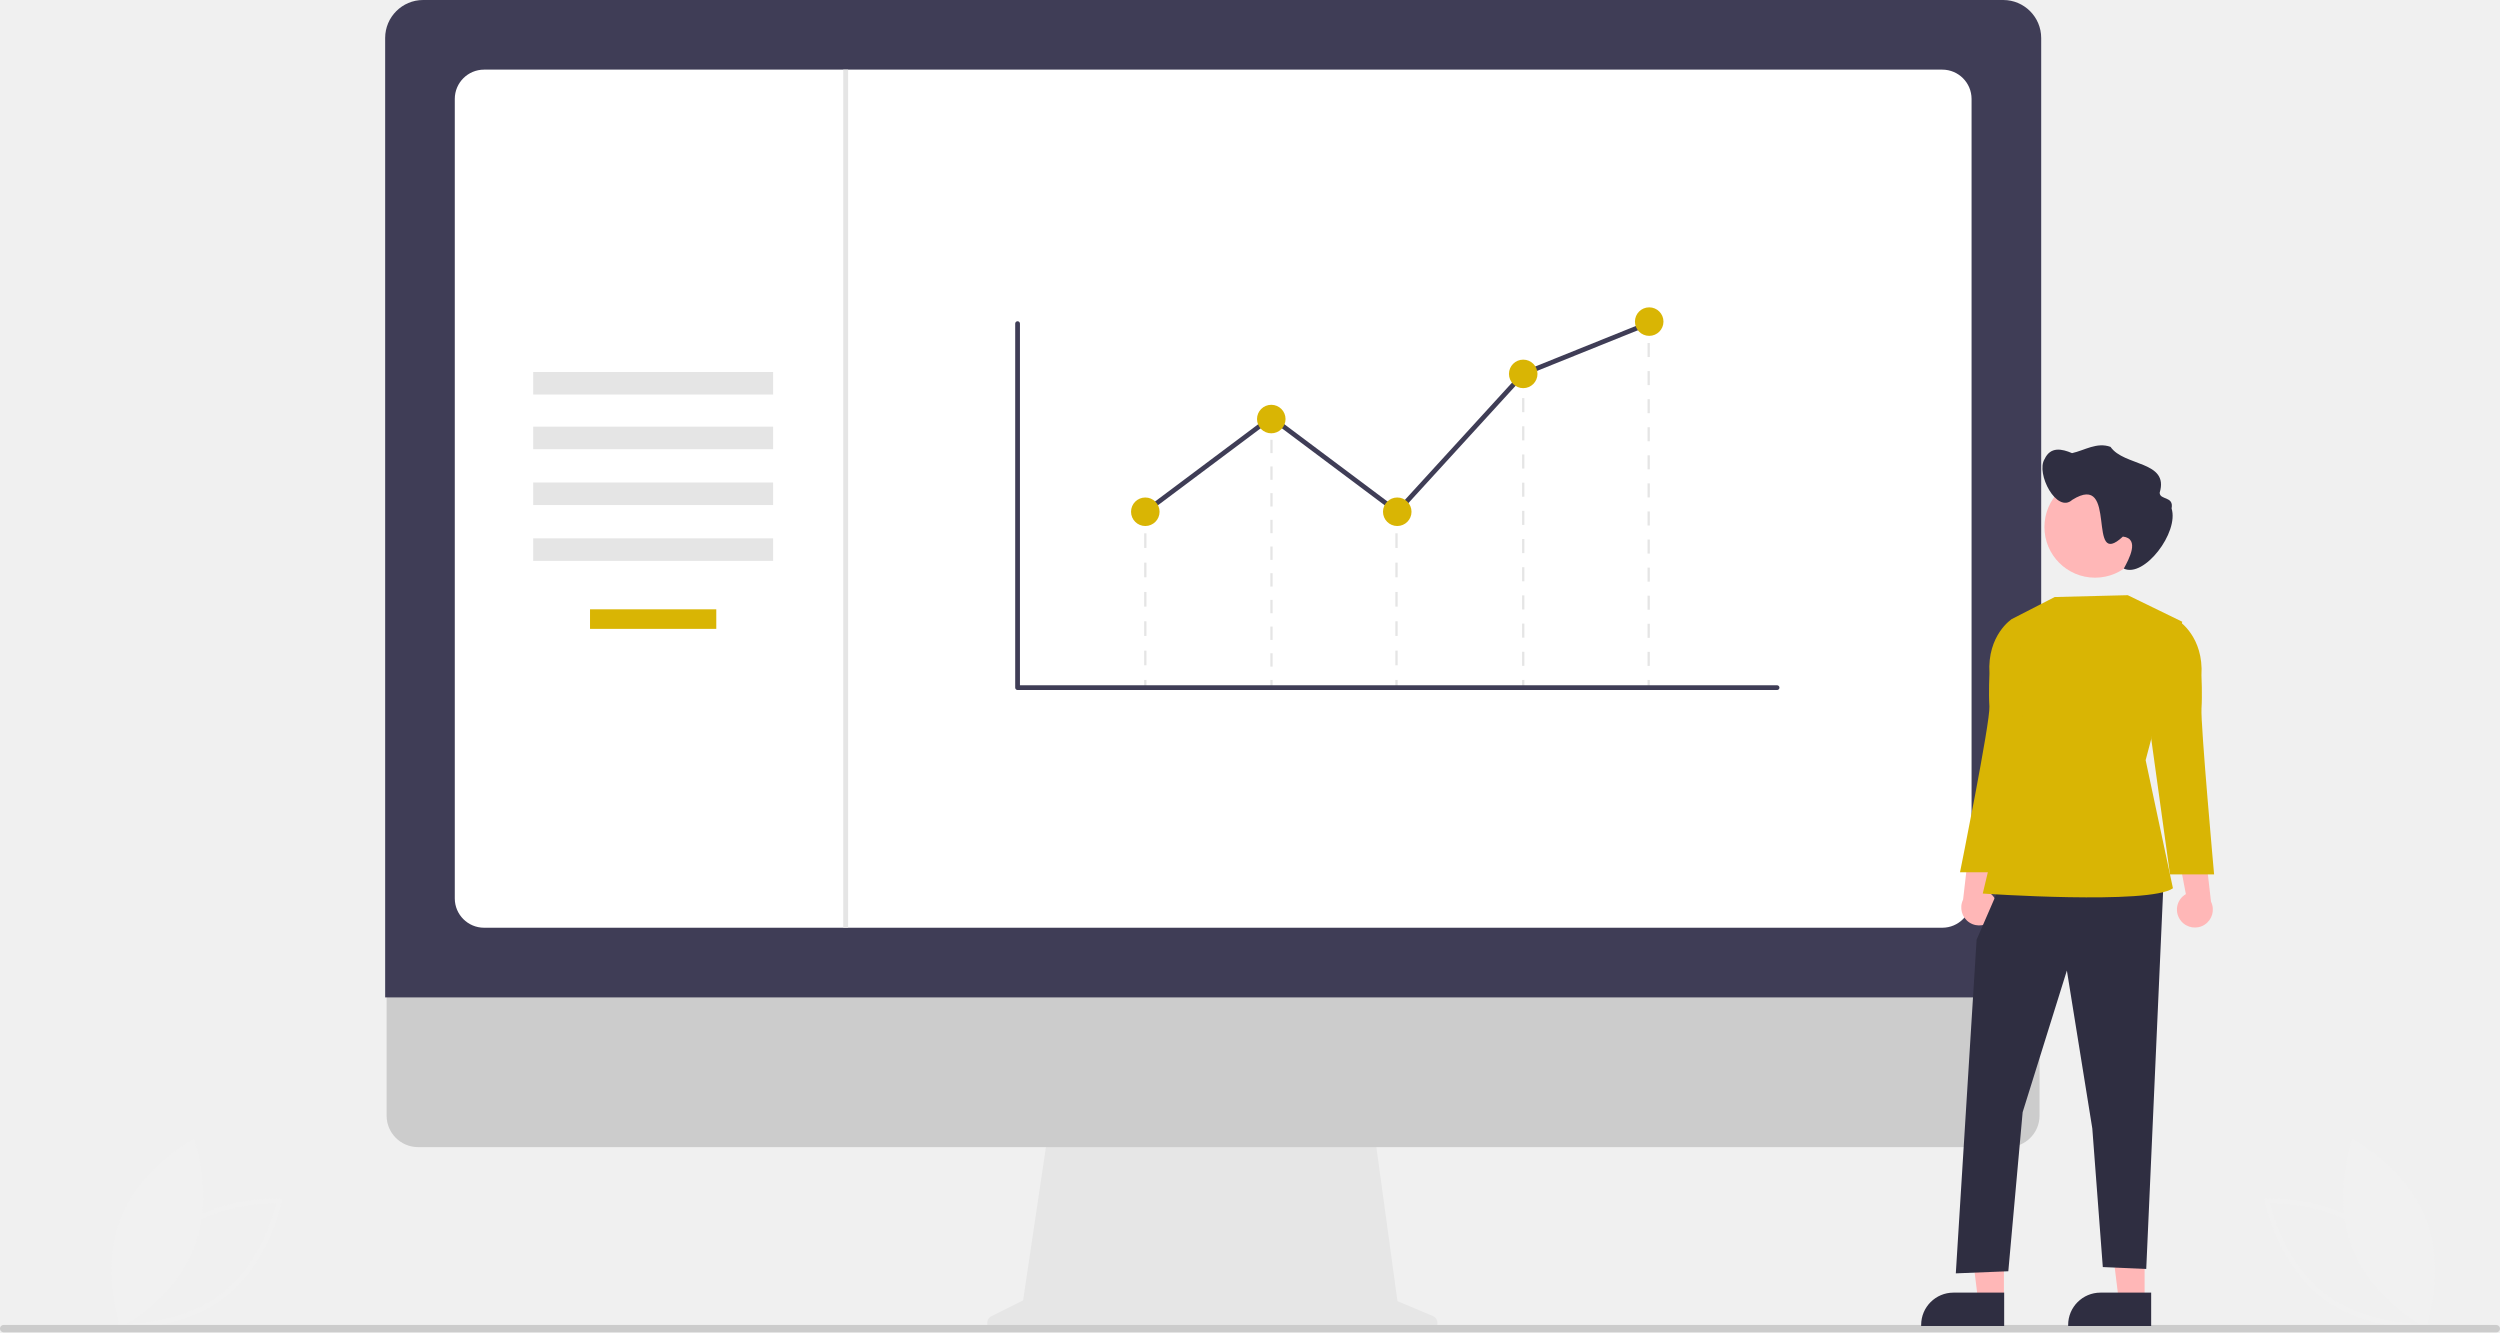
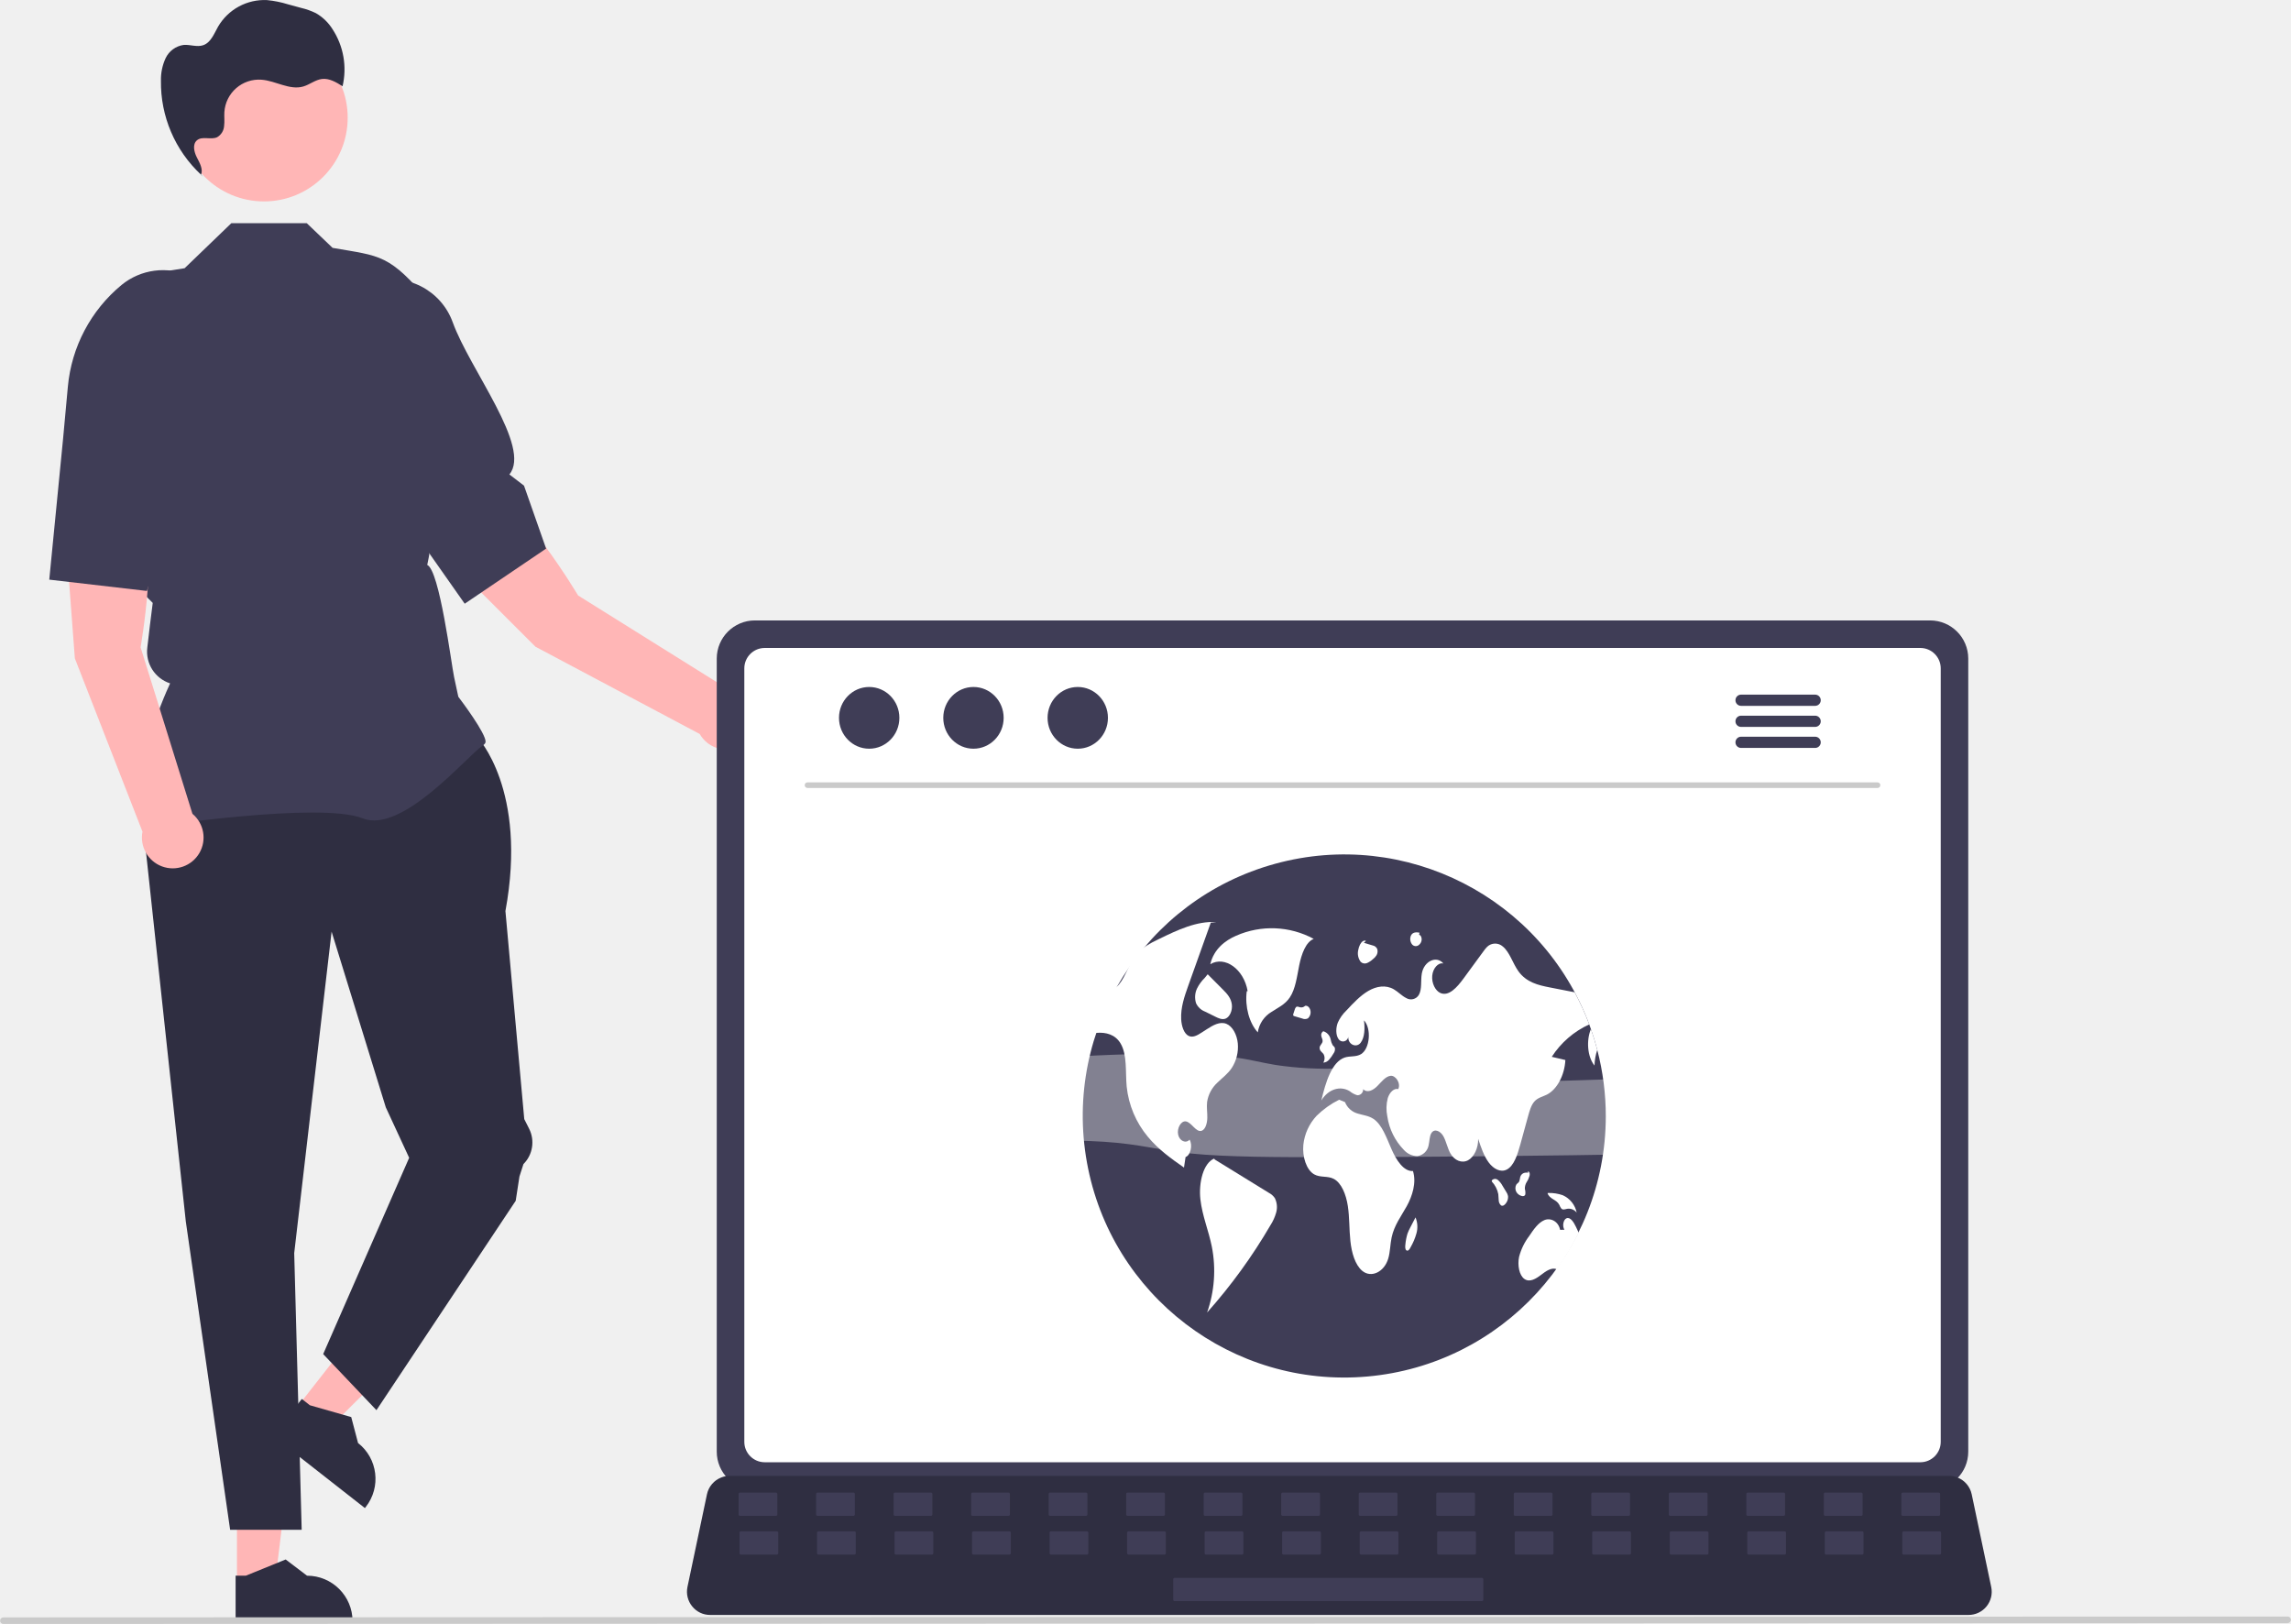
- <svg xmlns="http://www.w3.org/2000/svg" width="1029.563" height="548.695" viewBox="0 0 1029.563 548.695" role="img" artist="Katerina Limpitsouni" source="https://undraw.co/">
-   <path d="M133.375,722.767l.214-1.126c.047-.248,4.908-24.91,23.126-39.22,18.22-14.311,43.331-13.191,43.582-13.178l1.145.059-.214,1.126c-.047.248-4.908,24.909-23.126,39.22-18.22,14.311-43.331,13.191-43.582,13.178ZM157.95,683.994c-15.404,12.099-20.951,31.883-22.138,36.858,5.116.022,25.664-.689,41.054-12.778,15.387-12.087,20.946-31.881,22.138-36.858C193.885,671.195,173.338,671.906,157.95,683.994Z" transform="translate(-85.21873 -175.6525)" fill="#f1f1f1" />
-   <path d="M165.195,689.482c-8.346,21.498-30.317,33.022-30.317,33.022s-8.439-23.331-.093-44.829S165.102,644.653,165.102,644.653,173.541,667.984,165.195,689.482Z" transform="translate(-85.21873 -175.6525)" fill="#f1f1f1" />
-   <path d="M1084.56,722.826c-.251.013-25.362,1.133-43.582-13.178-18.219-14.311-23.079-38.973-23.126-39.22l-.214-1.126,1.145-.059c.251-.013,25.362-1.133,43.582,13.178,18.219,14.311,23.079,38.973,23.126,39.22l.213,1.126Zm-64.484-51.61c1.191,4.978,6.75,24.771,22.138,36.858,15.389,12.088,35.938,12.799,41.054,12.778-1.187-4.975-6.733-24.759-22.138-36.858C1045.741,671.906,1025.195,671.195,1020.076,671.216Z" transform="translate(-85.21873 -175.6525)" fill="#f1f1f1" />
-   <path d="M1053.884,689.482c8.346,21.498,30.317,33.022,30.317,33.022s8.439-23.331.093-44.829-30.317-33.022-30.317-33.022S1045.538,667.984,1053.884,689.482Z" transform="translate(-85.21873 -175.6525)" fill="#f1f1f1" />
-   <path d="M675.315,717.627l-14.592-6.144-10.01-73.151H517.408L506.557,711.184l-13.055,6.527a3.1,3.1,0,0,0,1.387,5.873H674.112A3.1,3.1,0,0,0,675.315,717.627Z" transform="translate(-85.21873 -175.6525)" fill="#e6e6e6" />
-   <path d="M912.206,648.064H257.377a12.973,12.973,0,0,1-12.944-12.973V542.751h680.718v92.34A12.974,12.974,0,0,1,912.206,648.064Z" transform="translate(-85.21873 -175.6525)" fill="#ccc" />
-   <path d="M925.835,586.393h-682V191.292a15.657,15.657,0,0,1,15.64-15.639H910.195A15.657,15.657,0,0,1,925.835,191.292Z" transform="translate(-85.21873 -175.6525)" fill="#3f3d56" />
-   <path d="M885.102,557.716H284.568a12.07,12.07,0,0,1-12.057-12.057v-329.274a12.071,12.071,0,0,1,12.057-12.057H885.102a12.071,12.071,0,0,1,12.057,12.057v329.274A12.07,12.07,0,0,1,885.102,557.716Z" transform="translate(-85.21873 -175.6525)" fill="#fff" />
-   <path d="M1113.255,724.347l-1026.448,0a1.567,1.567,0,0,1-1.539-1.134,1.529,1.529,0,0,1,1.477-1.919l1026.385,0a1.615,1.615,0,0,1,1.616,1.194A1.528,1.528,0,0,1,1113.255,724.347Z" transform="translate(-85.21873 -175.6525)" fill="#ccc" />
-   <rect x="219.582" y="153.203" width="98.806" height="9.279" fill="#e5e5e5" />
-   <rect x="219.582" y="175.706" width="98.806" height="9.279" fill="#e5e5e5" />
-   <rect x="219.582" y="198.706" width="98.806" height="9.279" fill="#e5e5e5" />
-   <rect x="219.582" y="221.706" width="98.806" height="9.279" fill="#e5e5e5" />
-   <rect x="242.985" y="250.932" width="52" height="8.053" fill="#D9B504" />
-   <rect x="471.192" y="210.754" width="0.945" height="2.834" fill="#e5e5e5" />
-   <path d="M557.355,449.631h-.945V443.592h.945Zm0-12.078h-.945v-6.039h.945Zm0-12.078h-.945v-6.039h.945Zm0-12.078h-.945v-6.039h.945Zm0-12.078h-.945v-6.039h.945Z" transform="translate(-85.21873 -175.6525)" fill="#e5e5e5" />
-   <rect x="471.192" y="280.018" width="0.945" height="2.834" fill="#e5e5e5" />
-   <rect x="574.646" y="210.754" width="0.945" height="2.834" fill="#e5e5e5" />
-   <path d="M660.81,449.631h-.945V443.592h.945Zm0-12.078h-.945v-6.039h.945Zm0-12.078h-.945v-6.039h.945Zm0-12.078h-.945v-6.039h.945Zm0-12.078h-.945v-6.039h.945Z" transform="translate(-85.21873 -175.6525)" fill="#e5e5e5" />
-   <rect x="574.646" y="280.018" width="0.945" height="2.834" fill="#e5e5e5" />
-   <rect x="626.831" y="155.306" width="0.945" height="2.834" fill="#e5e5e5" />
-   <path d="M712.995,449.867h-.945V444.063h.945Zm0-11.607h-.945V432.455h.945Zm0-11.608h-.945V420.848h.945Zm0-11.607h-.945V409.241h.945Zm0-11.607h-.945v-5.804h.945Zm0-11.608h-.945v-5.804h.945Zm0-11.607h-.945v-5.804h.945Zm0-11.607h-.945v-5.804h.945Zm0-11.608h-.945v-5.804h.945Zm0-11.607h-.945v-5.804h.945Z" transform="translate(-85.21873 -175.6525)" fill="#e5e5e5" />
-   <rect x="626.831" y="280.018" width="0.945" height="2.834" fill="#e5e5e5" />
-   <rect x="678.496" y="132.631" width="0.945" height="2.834" fill="#e5e5e5" />
-   <path d="M764.659,449.888h-.945v-5.782h.945Zm0-11.564h-.945V432.542h.945Zm0-11.564h-.945v-5.782h.945Zm0-11.564h-.945v-5.782h.945Zm0-11.564h-.945v-5.782h.945Zm0-11.564h-.945v-5.782h.945Zm0-11.564h-.945v-5.782h.945Zm0-11.564h-.945V363.157h.945Zm0-11.564h-.945v-5.782h.945Zm0-11.564h-.945v-5.782h.945Zm0-11.564h-.945v-5.782h.945Zm0-11.564h-.945v-5.782h.945Z" transform="translate(-85.21873 -175.6525)" fill="#e5e5e5" />
-   <rect x="678.496" y="280.018" width="0.945" height="2.834" fill="#e5e5e5" />
-   <rect x="523.155" y="172.785" width="0.945" height="2.834" fill="#e5e5e5" />
-   <path d="M609.319,450.176h-.945V444.681h.945Zm0-10.989h-.945v-5.495h.945Zm0-10.989h-.945v-5.495h.945Zm0-10.989h-.945v-5.495h.945Zm0-10.989h-.945v-5.495h.945Zm0-10.989h-.945v-5.495h.945Zm0-10.989h-.945V378.745h.945Zm0-10.989h-.945v-5.495h.945Zm0-10.989h-.945v-5.495h.945Z" transform="translate(-85.21873 -175.6525)" fill="#e5e5e5" />
-   <rect x="523.155" y="280.018" width="0.945" height="2.834" fill="#e5e5e5" />
-   <path d="M817.061,459.821H504.28a.979.979,0,0,1-.979-.979v-149.916a.979.979,0,0,1,1.958,0V457.863H817.061a.979.979,0,1,1,0,1.958Z" transform="translate(-85.21873 -175.6525)" fill="#3f3d56" />
-   <polygon points="575.548 212.069 523.544 173.118 472.251 211.537 471.077 209.97 523.544 170.672 575.3 209.438 626.731 153.155 626.938 153.071 678.817 132.168 679.549 133.985 627.876 154.804 575.548 212.069" fill="#3f3d56" />
-   <circle cx="471.664" cy="210.754" r="5.873" fill="#D9B504" />
-   <circle cx="523.544" cy="172.578" r="5.873" fill="#D9B504" />
-   <circle cx="575.424" cy="210.754" r="5.873" fill="#D9B504" />
-   <circle cx="627.303" cy="153.98" r="5.873" fill="#D9B504" />
-   <circle cx="679.183" cy="132.445" r="5.873" fill="#D9B504" />
-   <rect x="347.27" y="28.676" width="2" height="353.388" fill="#e5e5e5" />
-   <path d="M905.988,554.1a7.346,7.346,0,0,0-1.961-11.091l4.882-25.643-12.521,5.218L893.671,546.134a7.385,7.385,0,0,0,12.316,7.965Z" transform="translate(-85.21873 -175.6525)" fill="#ffb7b7" />
-   <polygon points="883.2 535.797 872.598 535.797 867.554 494.903 883.202 494.904 883.2 535.797" fill="#ffb7b7" />
-   <path d="M971.122,721.727l-34.185-.001v-.432a13.307,13.307,0,0,1,13.306-13.306h.001l20.879.001Z" transform="translate(-85.21873 -175.6525)" fill="#2f2e41" />
-   <polygon points="825.26 535.797 814.658 535.797 809.614 494.903 825.262 494.904 825.26 535.797" fill="#ffb7b7" />
-   <path d="M910.588,721.727l-34.185-.001v-.432a13.307,13.307,0,0,1,13.306-13.306h.001l20.879.001Z" transform="translate(-85.21873 -175.6525)" fill="#2f2e41" />
-   <polygon points="824.391 363.083 814.014 386.99 805.453 524.403 827.073 523.538 832.978 458.033 851.192 399.689 861.664 464.733 865.988 521.808 883.877 522.583 891.005 363.083 824.391 363.083" fill="#2f2e41" />
-   <path d="M961.483,420.766l-30.077.752-17.658,9.065-.969,66.88-11.013,46.175s68.811,4.736,78.324-2.182L968.847,488.704,983.925,431.695Z" transform="translate(-85.21873 -175.6525)" fill="#D9B504" />
-   <path d="M916.96,431.629l-3.213-1.046s-10.191,6.541-9.222,22.354c0,0-.382,8.183-.017,13.629.418,6.246-12.107,68.317-12.107,68.317h18.16l7.783-56.21Z" transform="translate(-85.21873 -175.6525)" fill="#D9B504" />
-   <path d="M983.454,554.965a7.346,7.346,0,0,1,1.961-11.091l-4.882-25.643,12.521,5.218,2.716,23.551a7.385,7.385,0,0,1-12.316,7.965Z" transform="translate(-85.21873 -175.6525)" fill="#ffb7b7" />
-   <path d="M979.399,432.493l3.213-1.046s10.191,6.541,9.222,22.354c0,0,.382,8.183.017,13.629-.418,6.246,5.189,68.317,5.189,68.317H978.879l-7.783-56.21Z" transform="translate(-85.21873 -175.6525)" fill="#D9B504" />
-   <path d="M968.866,392.707a20.85,20.85,0,1,1-20.85-20.85h0a20.798,20.798,0,0,1,20.85,20.746Q968.866,392.655,968.866,392.707Z" transform="translate(-85.21873 -175.6525)" fill="#ffb7b7" />
-   <path d="M927.236,364.702c2.442-5.252,7.169-4.214,11.303-2.433,5.235-1.161,10.213-4.637,15.853-2.582,5.556,8.081,24.209,5.703,20.241,18.858-.005,3.152,5.932,1.317,4.895,6.48,3.145,9.936-11.352,28.752-19.674,24.79,2.058-3.772,6.76-12.34-.371-13.19-15.34,14.274-1.583-27.18-20.858-15.125C932.243,387.341,923.506,370.544,927.236,364.702Z" transform="translate(-85.21873 -175.6525)" fill="#2f2e41" />
+ <svg xmlns="http://www.w3.org/2000/svg" width="829.131" height="587.676" viewBox="0 0 829.131 587.676" role="img" artist="Katerina Limpitsouni" source="https://undraw.co/">
+   <polygon points="85.757 572.858 99.518 572.857 106.065 519.775 85.754 519.776 85.757 572.858" fill="#ffb6b6" />
+   <path d="M270.706,743.376l42.319-.002v-.535a16.473,16.473,0,0,0-16.472-16.472h-.001l-7.73-5.865-14.423,5.865-3.694 0Z" transform="translate(-185.4343 -156.1618)" fill="#2f2e41" />
+   <polygon points="107.98 508.635 118.814 517.121 156.702 479.371 140.712 466.846 107.98 508.635" fill="#ffb6b6" />
+   <path d="M284.179,675.8l33.316,26.096.33-.421a16.473,16.473,0,0,0-2.809-23.125l-.001-.001-2.469-9.384L297.575,664.689l-2.908-2.278Z" transform="translate(-185.4343 -156.1618)" fill="#2f2e41" />
+   <path d="M358.205,422.937s18.265,18.941,10.147,62.912l6.815,75.288,1.759,3.485a11.051,11.051,0,0,1-2.052,12.793l0,0-1.449,4.493-1.353,8.794-50.397,75.765-19.279-20.294,31.118-71.029L325.058,556.878l-19.618-63.588L291.911,609.642l2.706,100.118h-25.895L252.676,598.142,235.764,441.201l8.797-18.265Z" transform="translate(-185.4343 -156.1618)" fill="#2f2e41" />
+   <path d="M239.981,455.482l-.185-.259c-9.856-13.799,4.968-46.958,7.203-51.765h0a12.068,12.068,0,0,1-8.26-12.889l.964-8.193,1.005-8.036-7.197-7.197-.02-.179-4.142-36.242-6.022-24.072a52.848,52.848,0,0,1,15-51.216l13.921-2.21,16.918-16.301h27.282l9.354,8.937c17.463,3.063,20.463,2.063,35.463,20.063l-6.816,55.962-1.7,7.699.005,10.442,4.323,4.804a14.95,14.95,0,0,1,3.546,12.932l-.568,2.842h0c4.458,1.911,8.713,35.866,9.729,40.608l1.518,7.085c1.299,1.714,9.873,13.146,9.873,16.271,0,.469-.346.923-1.09,1.426-5.843,3.956-29.137,32.023-43.431,26.303-15.225-6.088-75.747,3.045-76.357,3.138Z" transform="translate(-185.4343 -156.1618)" fill="#3f3d56" />
+   <path d="M236.316,390.407s7.006-39.595-.052-54.485l-28,2,4.261,56.487,24.477,62.717a11.154,11.154,0,1,0,18.078-6.463Z" transform="translate(-185.4343 -156.1618)" fill="#ffb6b6" />
+   <path d="M208.264,314.922l1.733-18.871a54.107,54.107,0,0,1,19.403-36.752l0,0a23.687,23.687,0,0,1,24.787-3.272h0a23.631,23.631,0,0,1,12.205,29.866c-6.472,16.972-4.135,34.921-16.753,37.109l1.371,6.522-12.407,40.49-35.338-4.094Z" transform="translate(-185.4343 -156.1618)" fill="#3f3d56" />
+   <path d="M394.641,371.641s-20.509-34.586-35.571-41.272L339.147,350.145l40.067,40.044,59.456,31.584a11.154,11.154,0,1,0,9.491-16.689Z" transform="translate(-185.4343 -156.1618)" fill="#ffb6b6" />
+   <path d="M324.148,332.708l-10.993-15.437a54.107,54.107,0,0,1-9.258-40.515l0,0a23.687,23.687,0,0,1,16.658-18.645h0a23.631,23.631,0,0,1,28.729,14.683c6.162,17.087,28.639,45.17,20.499,55.058l5.293,4.051,7.999,22.787L353.616,374.632Z" transform="translate(-185.4343 -156.1618)" fill="#3f3d56" />
+   <circle cx="95.531" cy="42.587" r="30.299" fill="#ffb6b6" />
+   <path d="M258.977,220.105c-.264-.232-.514-.48-.773-.718-.009.024-.011.05-.021.074Z" transform="translate(-185.4343 -156.1618)" fill="#2f2e41" />
+   <path d="M305.795,166.753a17.182,17.182,0,0,0-6.067-5.85,25.38,25.38,0,0,0-5.304-1.879l-4.795-1.308a38.013,38.013,0,0,0-7.544-1.519,19.418,19.418,0,0,0-17.737,9.623c-1.449,2.57-2.611,5.772-5.407,6.712-2.255.758-4.714-.311-7.084-.104a8.53,8.53,0,0,0-6.476,4.77,18.38,18.38,0,0,0-1.699,8.141,45.619,45.619,0,0,0,14.522,34.048c.782-2.061-.506-4.287-1.524-6.259-1.03-1.995-1.667-4.777.059-6.214,1.92-1.599,4.996-.048,7.267-1.091a5.073,5.073,0,0,0,2.536-4.077c.22-1.657-.01-3.341.094-5.009a12.542,12.542,0,0,1,13.412-11.73c5.168.369,10.184,3.901,15.158,2.448,2.335-.682,4.326-2.418,6.741-2.711,2.674-.324,5.19,1.186,7.461,2.635A26.596,26.596,0,0,0,305.795,166.753Z" transform="translate(-185.4343 -156.1618)" fill="#2f2e41" />
+   <path d="M410.834,726.353l-7.71-12.39-1.54,7.08c-.27,1.24-.54,2.5-.79,3.75-2.19-1.87-4.52-3.6-6.8-5.26q-10.5-7.62-20.99-15.26l2.19,12.7c1.35,7.82,2.76,15.8,6.1,22.95.37.81.77,1.61,1.2,2.39h32.54a10.487,10.487,0,0,0,.54-2.24.775.775,0,0,0,.01-.15C416.094,735.073,413.414,730.503,410.834,726.353Z" transform="translate(-185.4343 -156.1618)" fill="#f0f0f0" />
+   <path d="M974.916,712.972l-13.985-22.474-2.793,12.842c-.49,2.249-.98,4.535-1.433,6.802-3.972-3.392-8.199-6.53-12.334-9.541q-19.046-13.822-38.074-27.68l3.972,23.036c2.449,14.185,5.007,28.659,11.065,41.628.671,1.469,1.397,2.921,2.177,4.335h59.024a19.024,19.024,0,0,0,.98-4.063,1.405,1.405,0,0,0,.018-.272C984.458,728.789,979.596,720.5,974.916,712.972Z" transform="translate(-185.4343 -156.1618)" fill="#f0f0f0" />
+   <path d="M1013.375,743.531l-826.75.307a1.191,1.191,0,0,1,0-2.381l826.75-.307a1.191,1.191,0,0,1,0,2.381Z" transform="translate(-185.4343 -156.1618)" fill="#cacaca" />
+   <path d="M444.832,394.459V681.483A13.806,13.806,0,0,0,458.627,695.278h425.34a13.806,13.806,0,0,0,13.795-13.795V394.459A13.812,13.812,0,0,0,883.967,380.68H458.627A13.812,13.812,0,0,0,444.832,394.459Z" transform="translate(-185.4343 -156.1618)" fill="#3f3d56" />
+   <path d="M454.81,398.031v279.912a7.385,7.385,0,0,0,7.373,7.373H880.426a7.385,7.385,0,0,0,7.373-7.373v-279.912a7.389,7.389,0,0,0-7.373-7.388H462.183A7.389,7.389,0,0,0,454.81,398.031Z" transform="translate(-185.4343 -156.1618)" fill="#fff" />
+   <path d="M435.937,737.461a8.272,8.272,0,0,0,6.509,3.114h455.439a8.381,8.381,0,0,0,8.192-10.1l-7.07-33.581a8.396,8.396,0,0,0-5.218-6.088,8.121,8.121,0,0,0-2.974-.561H449.487a8.12,8.12,0,0,0-2.974.561,8.395,8.395,0,0,0-5.218,6.088l-7.07,33.581A8.374,8.374,0,0,0,435.937,737.461Z" transform="translate(-185.4343 -156.1618)" fill="#2f2e41" />
+   <rect x="873.553" y="696.293" width="14.027" height="8.416" rx="0.488" transform="translate(1575.698 1244.84) rotate(-180)" fill="#3f3d56" />
+   <rect x="845.498" y="696.293" width="14.027" height="8.416" rx="0.488" transform="translate(1519.589 1244.84) rotate(-180)" fill="#3f3d56" />
+   <rect x="817.443" y="696.293" width="14.027" height="8.416" rx="0.488" transform="translate(1463.48 1244.84) rotate(-180)" fill="#3f3d56" />
+   <rect x="789.389" y="696.293" width="14.027" height="8.416" rx="0.488" transform="translate(1407.37 1244.84) rotate(-180)" fill="#3f3d56" />
+   <rect x="761.334" y="696.293" width="14.027" height="8.416" rx="0.488" transform="translate(1351.261 1244.84) rotate(-180)" fill="#3f3d56" />
+   <rect x="733.279" y="696.293" width="14.027" height="8.416" rx="0.488" transform="translate(1295.152 1244.84) rotate(-180)" fill="#3f3d56" />
+   <rect x="705.225" y="696.293" width="14.027" height="8.416" rx="0.488" transform="translate(1239.043 1244.84) rotate(-180)" fill="#3f3d56" />
+   <rect x="677.17" y="696.293" width="14.027" height="8.416" rx="0.488" transform="translate(1182.933 1244.84) rotate(-180)" fill="#3f3d56" />
+   <rect x="649.115" y="696.293" width="14.027" height="8.416" rx="0.488" transform="translate(1126.824 1244.84) rotate(-180)" fill="#3f3d56" />
+   <rect x="621.061" y="696.293" width="14.027" height="8.416" rx="0.488" transform="translate(1070.715 1244.84) rotate(-180)" fill="#3f3d56" />
+   <rect x="593.006" y="696.293" width="14.027" height="8.416" rx="0.488" transform="translate(1014.605 1244.84) rotate(-180)" fill="#3f3d56" />
+   <rect x="564.952" y="696.293" width="14.027" height="8.416" rx="0.488" transform="translate(958.4961 1244.84) rotate(-180)" fill="#3f3d56" />
+   <rect x="536.897" y="696.293" width="14.027" height="8.416" rx="0.488" transform="translate(902.3868 1244.84) rotate(-180)" fill="#3f3d56" />
+   <rect x="508.842" y="696.293" width="14.027" height="8.416" rx="0.488" transform="translate(846.2776 1244.84) rotate(-180)" fill="#3f3d56" />
+   <rect x="480.788" y="696.293" width="14.027" height="8.416" rx="0.488" transform="translate(790.1683 1244.84) rotate(-180)" fill="#3f3d56" />
+   <rect x="452.733" y="696.293" width="14.027" height="8.416" rx="0.488" transform="translate(734.059 1244.84) rotate(-180)" fill="#3f3d56" />
+   <rect x="873.884" y="710.32" width="14.027" height="8.416" rx="0.488" transform="translate(1576.361 1272.894) rotate(-180)" fill="#3f3d56" />
+   <rect x="845.829" y="710.32" width="14.027" height="8.416" rx="0.488" transform="translate(1520.252 1272.894) rotate(-180)" fill="#3f3d56" />
+   <rect x="817.775" y="710.32" width="14.027" height="8.416" rx="0.488" transform="translate(1464.143 1272.894) rotate(-180)" fill="#3f3d56" />
+   <rect x="789.72" y="710.32" width="14.027" height="8.416" rx="0.488" transform="translate(1408.033 1272.894) rotate(-180)" fill="#3f3d56" />
+   <rect x="761.666" y="710.32" width="14.027" height="8.416" rx="0.488" transform="translate(1351.924 1272.894) rotate(-180)" fill="#3f3d56" />
+   <rect x="733.611" y="710.32" width="14.027" height="8.416" rx="0.488" transform="translate(1295.815 1272.894) rotate(-180)" fill="#3f3d56" />
+   <rect x="705.556" y="710.32" width="14.027" height="8.416" rx="0.488" transform="translate(1239.706 1272.894) rotate(-180)" fill="#3f3d56" />
+   <rect x="677.502" y="710.32" width="14.027" height="8.416" rx="0.488" transform="translate(1183.596 1272.894) rotate(-180)" fill="#3f3d56" />
+   <rect x="649.447" y="710.32" width="14.027" height="8.416" rx="0.488" transform="translate(1127.487 1272.894) rotate(-180)" fill="#3f3d56" />
+   <rect x="621.392" y="710.32" width="14.027" height="8.416" rx="0.488" transform="translate(1071.378 1272.894) rotate(-180)" fill="#3f3d56" />
+   <rect x="593.338" y="710.32" width="14.027" height="8.416" rx="0.488" transform="translate(1015.268 1272.894) rotate(-180)" fill="#3f3d56" />
+   <rect x="565.283" y="710.32" width="14.027" height="8.416" rx="0.488" transform="translate(959.1591 1272.894) rotate(-180)" fill="#3f3d56" />
+   <rect x="537.228" y="710.32" width="14.027" height="8.416" rx="0.488" transform="translate(903.0498 1272.894) rotate(-180)" fill="#3f3d56" />
+   <rect x="509.174" y="710.32" width="14.027" height="8.416" rx="0.488" transform="translate(846.9406 1272.894) rotate(-180)" fill="#3f3d56" />
+   <rect x="481.119" y="710.32" width="14.027" height="8.416" rx="0.488" transform="translate(790.8313 1272.894) rotate(-180)" fill="#3f3d56" />
+   <rect x="453.065" y="710.32" width="14.027" height="8.416" rx="0.488" transform="translate(734.722 1272.894) rotate(-180)" fill="#3f3d56" />
+   <rect x="610.031" y="727.153" width="112.219" height="8.416" rx="0.488" transform="translate(1146.845 1306.56) rotate(-180)" fill="#3f3d56" />
+   <path d="M766.585,560.202a94.642,94.642,0,1,1-5.992-33.327c.206.556.408,1.112.603,1.673v.005q1.31,3.7,2.308,7.538A95.286,95.286,0,0,1,766.585,560.202Z" transform="translate(-185.4343 -156.1618)" fill="#3f3d56" />
+   <path d="M660.88,495.918a31.968,31.968,0,0,0-28.065-1.148c-3.924,1.708-8.056,4.771-9.365,10.303,5.294-3.124,12.148,1.812,13.51,9.732l-.318.088c-.72,5.485.887,11.457,3.997,14.859a10.451,10.451,0,0,1,5.016-7.44c2.285-1.502,4.813-2.593,6.557-5.175,2.068-3.061,2.593-7.534,3.414-11.615S658.005,497.055,660.88,495.918Z" transform="translate(-185.4343 -156.1618)" fill="#ffffff" />
+   <path d="M631.245,542.596c-1.466,2.202-3.425,3.584-5.182,5.304a11.93,11.93,0,0,0-3.769,7.045c-.222,1.916.122,3.864.074,5.802-.048,1.937-.693,4.118-2.011,4.6-2.08.752-3.668-3.112-5.807-3.382-1.699-.212-3.229,2.461-2.737,4.78s2.805,3.345,4.134,1.831c1.202,2.017.355,5.675-1.45,6.294-.191,1.27-.381,2.536-.566,3.806-4.563-3.192-9.173-6.437-13.053-11.111a33.725,33.725,0,0,1-7.686-18.167c-.503-5.373.243-11.518-2.223-15.652-1.974-3.308-5.362-4.039-8.411-3.832-.556.037-1.117.101-1.673.169a94.237,94.237,0,0,1,6.823-15.615,6.685,6.685,0,0,0,1.71-1.064c2.837-2.408,4.097-7.284,6.4-10.655q.222-.326.461-.635c2.356-3.075,5.51-4.658,8.559-6.13,6.749-3.277,13.694-6.595,20.819-6.14l-2.027.196q-3.549,9.941-7.104,19.882-.54,1.524-1.09,3.054c-1.345,3.769-2.731,7.781-2.525,12,.122,2.498.99,5.166,2.641,6.024,1.54.794,3.224-.18,4.711-1.143.63-.402,1.255-.805,1.884-1.212,2.26-1.456,4.764-2.948,7.151-1.974,2.186.889,3.801,3.859,4.108,7.061A14.117,14.117,0,0,1,631.245,542.596Z" transform="translate(-185.4343 -156.1618)" fill="#ffffff" />
+   <path d="M644.688,587.842q-9.902-6.097-19.804-12.193l.112-.289c-4.104,1.563-5.808,8.859-5.13,14.825s2.978,11.3,4.14,17.113a45.425,45.425,0,0,1-1.713,23.835A195.205,195.205,0,0,0,645.224,599.536a16.905,16.905,0,0,0,2.074-4.599,7.317,7.317,0,0,0-.485-5.204A5.794,5.794,0,0,0,644.688,587.842Z" transform="translate(-185.4343 -156.1618)" fill="#ffffff" />
+   <path d="M618.634,513.897a7.299,7.299,0,0,0-.335,5.308,5.884,5.884,0,0,0,3.287,3.045l3.648,1.808c1.213.601,2.521,1.209,3.758.714,1.492-.597,2.527-2.936,2.259-5.107-.285-2.311-1.741-3.9-3.088-5.254q-2.828-2.841-5.655-5.683l-1.062,1.301A14.189,14.189,0,0,0,618.634,513.897Z" transform="translate(-185.4343 -156.1618)" fill="#ffffff" />
+   <path d="M747.031,538.6q2.461.58,4.923,1.159c-.286,5.542-3.033,10.671-6.717,12.529-1.535.773-3.245,1.059-4.515,2.504-1.149,1.313-1.731,3.356-2.266,5.309q-1.405,5.113-2.811,10.227c-1.006,3.674-2.297,7.755-4.912,9.078-2.244,1.138-4.812-.254-6.537-2.589-1.726-2.334-2.779-5.473-3.801-8.533.064,3.335-1.487,6.606-3.684,7.765-2.202,1.159-4.881.111-6.352-2.477-1.059-1.858-1.498-4.309-2.536-6.193-1.037-1.884-3.213-2.964-4.346-1.196-.746,1.175-.651,2.975-1.022,4.468a4.851,4.851,0,0,1-4.055,3.901,6.761,6.761,0,0,1-4.854-2.218,21.988,21.988,0,0,1-6.029-12.159,14.505,14.505,0,0,1,.169-6.648c.651-2.059,2.223-3.647,3.785-3.255,1.027-2.17-1-5.05-2.827-4.796-1.832.254-3.266,2.218-4.769,3.727-1.498,1.509-3.594,2.604-5.103,1.106a2.07,2.07,0,0,1-2.101,2.197,7.506,7.506,0,0,1-2.737-1.45c-3.457-2.154-7.845-.725-10.301,3.351,1.535-6.532,3.785-14.027,8.501-15.562,1.927-.63,4.028-.111,5.849-1.202,3.224-1.932,3.875-9.232,1.09-12.243.355,2.848.286,6.172-1.217,8.12-1.503,1.948-4.658.677-4.468-2.202a1.929,1.929,0,0,1-3.589.762c-1-1.524-.916-4.018-.206-5.838a13.752,13.752,0,0,1,3.086-4.383c2.514-2.694,5.066-5.42,7.977-7.114,2.917-1.694,6.283-2.265,9.205-.582,1.54.889,2.896,2.371,4.468,3.155a3.311,3.311,0,0,0,4.611-1.154c1.17-2.054.619-5.103,1.053-7.67.778-4.536,5.314-6.659,7.829-3.663-1.879-.482-3.822,1.742-4.055,4.436-.238,2.694,1.122,5.415,2.943,6.23,3.06,1.355,6.056-2.054,8.369-5.209q3.621-4.955,7.252-9.904a11.969,11.969,0,0,1,1.297-1.577,4.173,4.173,0,0,1,5.701-.116c2.446,1.996,3.594,6.087,5.6,8.903,2.911,4.092,7.268,5.087,11.322,5.881q4.534.881,9.073,1.773a94.005,94.005,0,0,1,5.267,11.63A31.875,31.875,0,0,0,747.031,538.6Z" transform="translate(-185.4343 -156.1618)" fill="#ffffff" />
+   <path d="M763.504,536.091a19.079,19.079,0,0,0-1.006,5.669c-2.594-3.165-3.007-9.099-1.302-13.207Q762.506,532.253,763.504,536.091Z" transform="translate(-185.4343 -156.1618)" fill="#ffffff" />
+   <path d="M756.803,602.289a94.895,94.895,0,0,1-7.887,13.196c-1.906-.815-3.954.64-5.738,2.006-1.863,1.429-4.102,2.821-6.013,1.519-1.953-1.334-2.583-5.066-1.964-8.025a21.382,21.382,0,0,1,3.663-7.538c1.588-2.371,3.287-4.833,5.494-5.754,2.213-.921,5.055.381,5.701,3.525l1.567-.053c-.879-1.207-.418-3.705.762-4.145,1.36-.513,2.541,1.355,3.345,3.007C756.093,600.775,756.459,601.527,756.803,602.289Z" transform="translate(-185.4343 -156.1618)" fill="#ffffff" />
+   <path d="M696.794,579.931c-3.368.212-6.035-3.934-7.808-8.013s-3.39-8.743-6.429-10.819c-1.736-1.186-3.716-1.349-5.599-1.924a6.933,6.933,0,0,1-4.755-4.186l-2.136-.863a32.084,32.084,0,0,0-8.111,5.783,18.128,18.128,0,0,0-4.833,10.566c-.408,4.276,1.099,9.044,3.915,10.651,2.225,1.269,4.815.469,7.069,1.631,2.816,1.452,4.487,5.669,5.12,9.833s.472,8.491.925,12.703,1.701,8.593,4.283,10.751c3.231,2.701,7.973.457,9.423-4.46.711-2.411.687-5.132,1.219-7.636.937-4.408,3.464-7.679,5.469-11.295S698.128,584.127,696.794,579.931Z" transform="translate(-185.4343 -156.1618)" fill="#ffffff" />
+   <path d="M663.516,536.614a8.989,8.989,0,0,1,.877.931,3.059,3.059,0,0,1-.054,3.159,2.939,2.939,0,0,0,2.104-1.07,13.528,13.528,0,0,0,1.614-2.273,2.477,2.477,0,0,0,.476-1.983c-.159-.454-.535-.648-.799-.989a6.722,6.722,0,0,1-.738-2.144,3.866,3.866,0,0,0-2.802-2.953l.169.032a1.601,1.601,0,0,0-.75,1.705c.102.661.527,1.209.484,1.883-.061.969-1.029,1.423-1.089,2.392A1.849,1.849,0,0,0,663.516,536.614Z" transform="translate(-185.4343 -156.1618)" fill="#ffffff" />
+   <path d="M657.745,520.152l.015-.003a2.697,2.697,0,0,0,.287-.306Z" transform="translate(-185.4343 -156.1618)" fill="#ffffff" />
+   <path d="M658.755,524.699a2.937,2.937,0,0,0,.914-2.911c-.245-1.102-1.111-1.842-1.909-1.639a1.946,1.946,0,0,1-1.809.533c-.494-.127-1.036-.455-1.464-.082a2.217,2.217,0,0,0-.499.974q-.238.73-.476,1.46a.921.921,0,0,0-.056.553.469.469,0,0,0,.359.286q1.427.421,2.853.841A2.458,2.458,0,0,0,658.755,524.699Z" transform="translate(-185.4343 -156.1618)" fill="#ffffff" />
+   <path d="M730.555,587.478q-.659-1.08-1.319-2.159a7.214,7.214,0,0,0-1.738-2.182,1.54,1.54,0,0,0-2.192.22l.054.411a9.285,9.285,0,0,1,2.317,4.52c.1.736.065,1.497.153,2.236a2.607,2.607,0,0,0,.815,1.823c.692.462,1.505-.219,1.998-1.051a3.62,3.62,0,0,0,.561-2.305A4.041,4.041,0,0,0,730.555,587.478Z" transform="translate(-185.4343 -156.1618)" fill="#ffffff" />
+   <path d="M737.452,588.414a4.984,4.984,0,0,0-.161-2.01,4.411,4.411,0,0,1,.671-2.501,8.13,8.13,0,0,0,1.046-2.293,1.918,1.918,0,0,0-.05-1.123c-.146-.327-.498-.476-.7-.217l.433.279a3.94,3.94,0,0,0-1.756.085,2.173,2.173,0,0,0-1.331,1.5,9.282,9.282,0,0,1-.349,1.556c-.258.53-.758.707-1.072,1.173a2.804,2.804,0,0,0,.044,2.663,3.109,3.109,0,0,0,1.759,1.383C736.514,589.099,737.21,589.109,737.452,588.414Z" transform="translate(-185.4343 -156.1618)" fill="#ffffff" />
+   <path d="M749.734,592.12a6.042,6.042,0,0,0,.761,1.397c.588.592,1.387.228,2.1.084a3.632,3.632,0,0,1,3.455,1.386,8.793,8.793,0,0,0-5.057-6.31,14.857,14.857,0,0,0-5.201-.813l-.302.077C746.259,590.182,748.676,590.131,749.734,592.12Z" transform="translate(-185.4343 -156.1618)" fill="#ffffff" />
+   <path d="M697.716,596.702l.004.01.088-.169Z" transform="translate(-185.4343 -156.1618)" fill="#ffffff" />
+   <path d="M695.852,600.309a16.555,16.555,0,0,0-1.045,2.296,19.986,19.986,0,0,0-.758,3.929c-.095.757-.124,1.724.351,2.093a.673.673,0,0,0,.88-.12,3.482,3.482,0,0,0,.638-.949,21.852,21.852,0,0,0,2.154-5.113,8.897,8.897,0,0,0-.353-5.734Q696.786,598.511,695.852,600.309Z" transform="translate(-185.4343 -156.1618)" fill="#ffffff" />
+   <path d="M677.878,504.227a2.121,2.121,0,0,0,2.286.446,7.548,7.548,0,0,0,2.151-1.421,5.061,5.061,0,0,0,1.304-1.422,2.885,2.885,0,0,0,.267-2.198,2.232,2.232,0,0,0-1.701-1.346q-1.583-.47-3.167-.939l.764-.688c-.786-.422-1.655.361-2.146,1.33a7.159,7.159,0,0,0-.651,2.005A5.148,5.148,0,0,0,677.878,504.227Z" transform="translate(-185.4343 -156.1618)" fill="#ffffff" />
+   <path d="M696.516,497.97a1.744,1.744,0,0,0,2.377.193,2.657,2.657,0,0,0,1.051-1.893c.075-.83-.336-1.753-.922-1.825l.134-.777c-1.13-.204-2.52-.245-3.125,1.127A3.221,3.221,0,0,0,696.516,497.97Z" transform="translate(-185.4343 -156.1618)" fill="#ffffff" />
+   <path d="M864.966,441.316H477.643a1.016,1.016,0,0,1,0-2.031H864.966a1.016,1.016,0,0,1,0,2.031Z" transform="translate(-185.4343 -156.1618)" fill="#cacaca" />
+   <ellipse cx="314.564" cy="259.771" rx="10.925" ry="11.169" fill="#3f3d56" />
+   <ellipse cx="352.306" cy="259.771" rx="10.925" ry="11.169" fill="#3f3d56" />
+   <ellipse cx="390.048" cy="259.771" rx="10.925" ry="11.169" fill="#3f3d56" />
+   <path d="M842.349,407.532h-26.81a2.03,2.03,0,0,0,0,4.06h26.81a2.03,2.03,0,0,0,0-4.06Z" transform="translate(-185.4343 -156.1618)" fill="#3f3d56" />
+   <path d="M842.349,415.152h-26.81a2.03,2.03,0,0,0,0,4.06h26.81a2.03,2.03,0,0,0,0-4.06Z" transform="translate(-185.4343 -156.1618)" fill="#3f3d56" />
+   <path d="M842.349,422.762h-26.81a2.03,2.03,0,0,0,0,4.06h26.81a2.03,2.03,0,0,0,0-4.06Z" transform="translate(-185.4343 -156.1618)" fill="#3f3d56" />
+   <g opacity="0.35">
+     <path d="M875.228,564.896c6.234-2.718-6.409-4.3-20.752-4.821s-31.695-.491-40.861-1.971c-8.865-1.431-8.212-3.976-8.958-6.281s-4.154-4.67-17.987-5.182c-17.238-.639-45.664,1.82-58.677.344-12.143-1.377-4.925-5.697-22.632-5.863-10.111-.094-23.137,1.33-34.388,1.674a125.358,125.358,0,0,1-23.861-1.244c-5.484-.898-9.303-2.037-15.475-2.831-16.203-2.083-47.905-1.383-76.199,1.287s-52.548,7.046-66.227,11.381S471.754,559.99,474.941,563.609c2.035,2.311,7.241,4.472,19.87,5.4,23.623,1.737,65.68-1.253,90.09.327,13.605.881,19.64,3.064,31.577,4.259,12.824,1.284,31.597,1.352,50.042,1.321,38.404-.063,77.79-.458,117.953-1.182,16.775-.302,34.352-.695,52.202-2.136s36.056-4.219,39.822-6.825" transform="translate(-185.4343 -156.1618)" fill="#fff" />
+   </g>
</svg>
